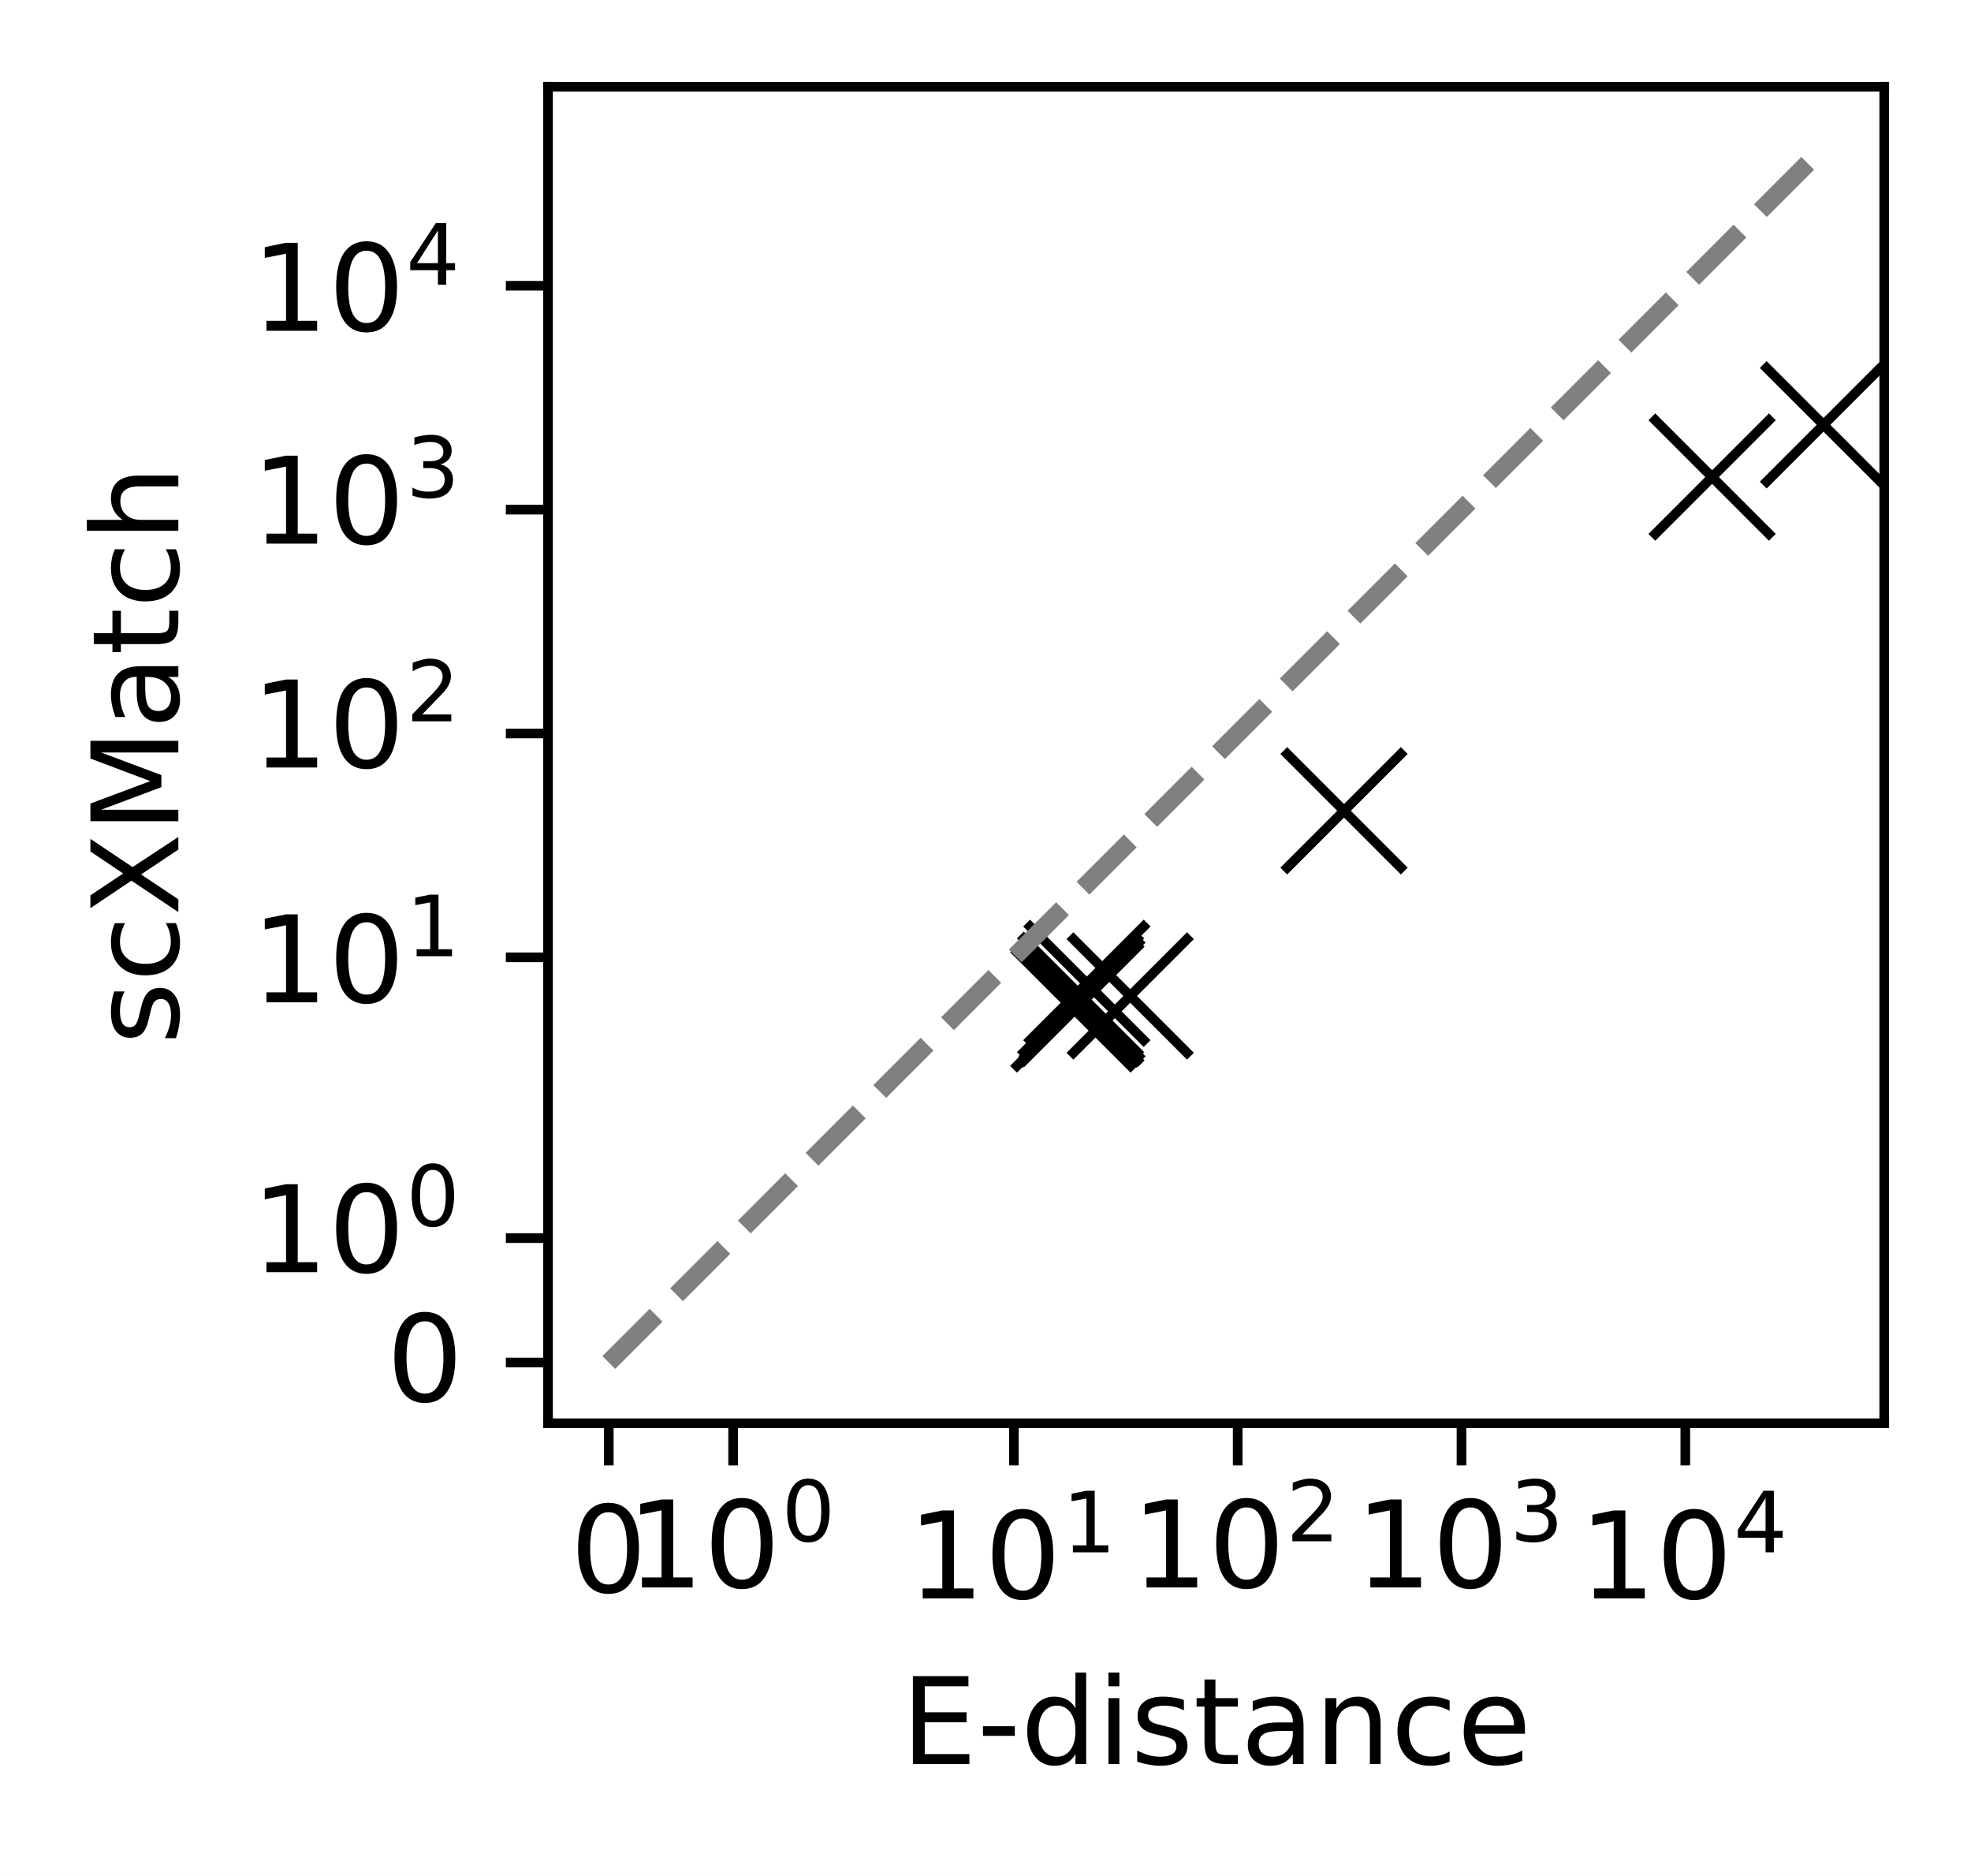
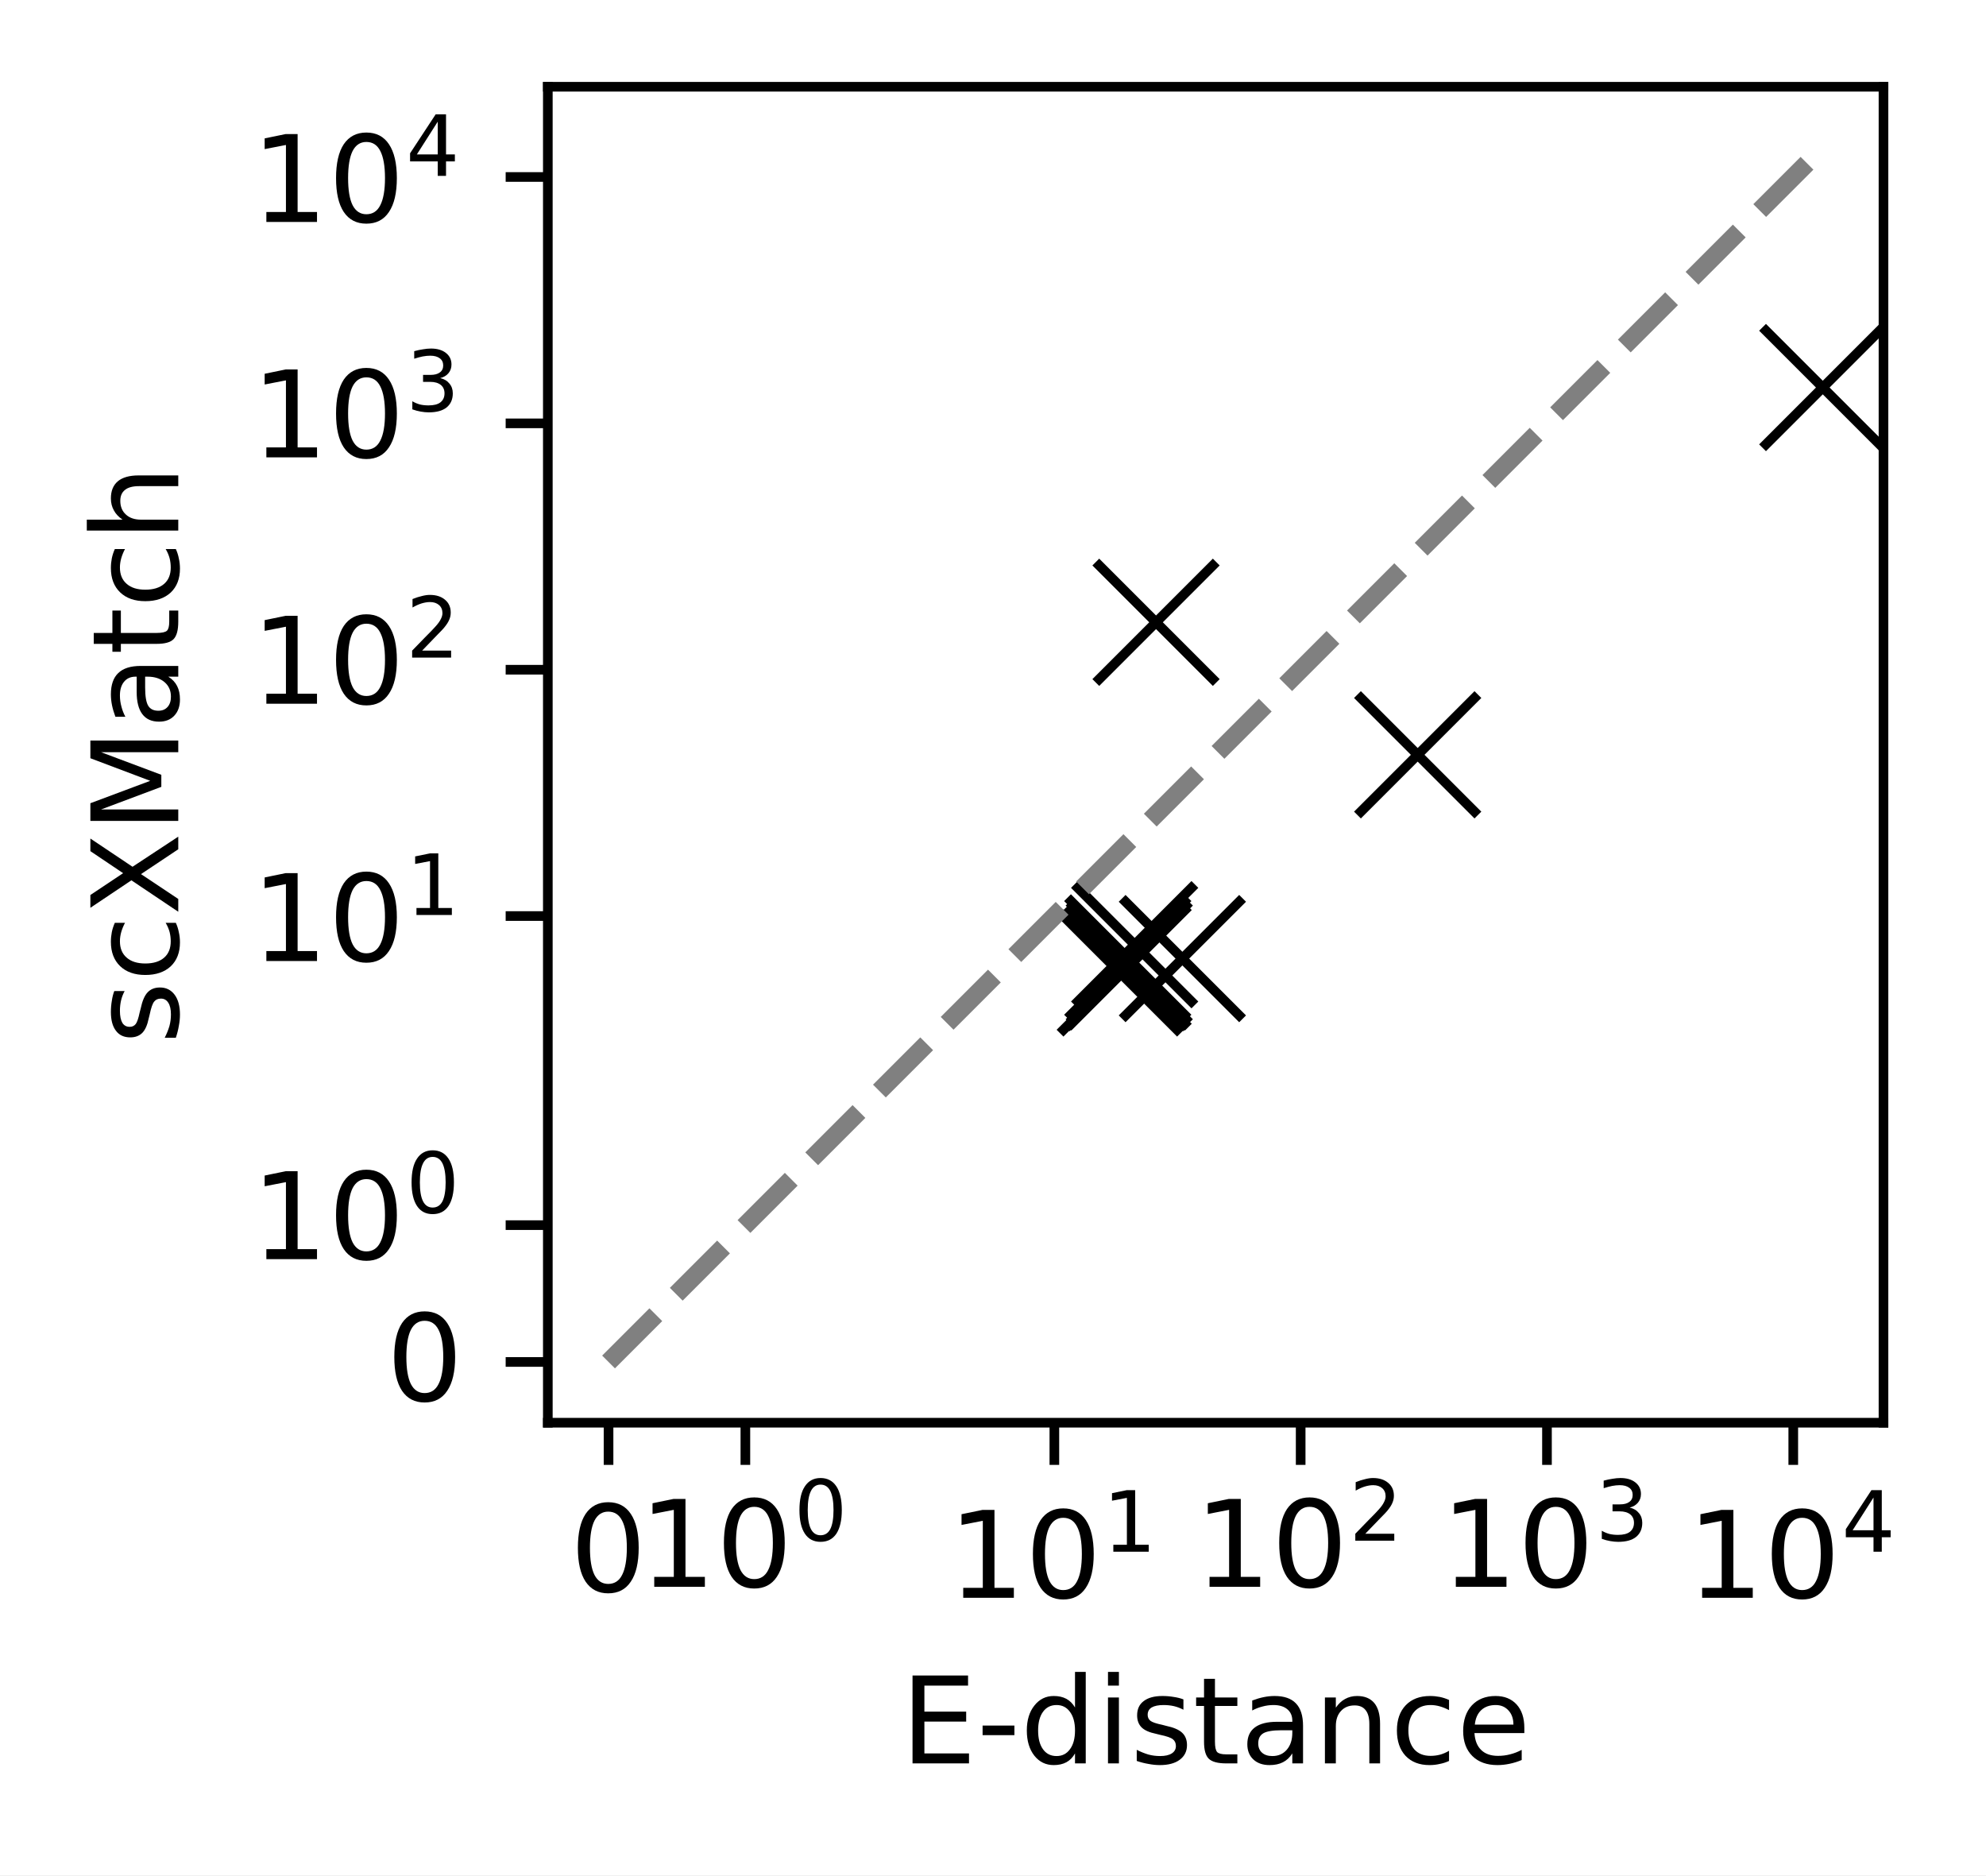
- <svg xmlns="http://www.w3.org/2000/svg" xmlns:xlink="http://www.w3.org/1999/xlink" width="163.558pt" height="155.636pt" viewBox="0 0 163.558 155.636" version="1.1">
+ <svg xmlns="http://www.w3.org/2000/svg" xmlns:xlink="http://www.w3.org/1999/xlink" width="164.868pt" height="155.636pt" viewBox="0 0 164.868 155.636" version="1.1">
  <defs>
    <style type="text/css">*{stroke-linejoin: round; stroke-linecap: butt}</style>
  </defs>
  <g id="figure_1">
    <g id="patch_1">
-       <path d="M 0 155.636  L 163.558 155.636  L 163.558 0  L 0 0  z " style="fill: #ffffff" />
+       <path d="M 0 155.636  L 164.868 155.636  L 164.868 0  L 0 0  z " style="fill: #ffffff" />
    </g>
    <g id="axes_1">
      <g id="patch_2">
        <path d="M 45.478 118.08  L 156.358 118.08  L 156.358 7.2  L 45.478 7.2  z " style="fill: #ffffff" />
      </g>
      <g id="PathCollection_1">
        <defs>
-           <path id="ma3824fad22" d="M -5 5  L 5 -5  M -5 -5  L 5 5  " style="stroke: #000000; stroke-width: 0.8" />
+           <path id="mf04d05f66e" d="M -5 5  L 5 -5  M -5 -5  L 5 5  " style="stroke: #000000; stroke-width: 0.8" />
        </defs>
-         <g clip-path="url(#pe00584b06b)">
-           <use xlink:href="#ma3824fad22" x="89.698" y="83.255" style="stroke: #000000; stroke-width: 0.8" />
-           <use xlink:href="#ma3824fad22" x="93.786" y="82.629" style="stroke: #000000; stroke-width: 0.8" />
-           <use xlink:href="#ma3824fad22" x="111.53" y="67.268" style="stroke: #000000; stroke-width: 0.8" />
-           <use xlink:href="#ma3824fad22" x="90.189" y="81.582" style="stroke: #000000; stroke-width: 0.8" />
-           <use xlink:href="#ma3824fad22" x="89.669" y="82.578" style="stroke: #000000; stroke-width: 0.8" />
-           <use xlink:href="#ma3824fad22" x="89.782" y="82.918" style="stroke: #000000; stroke-width: 0.8" />
-           <use xlink:href="#ma3824fad22" x="89.566" y="83.311" style="stroke: #000000; stroke-width: 0.8" />
-           <use xlink:href="#ma3824fad22" x="89.102" y="83.711" style="stroke: #000000; stroke-width: 0.8" />
-           <use xlink:href="#ma3824fad22" x="151.318" y="35.245" style="stroke: #000000; stroke-width: 0.8" />
-           <use xlink:href="#ma3824fad22" x="142.075" y="39.58" style="stroke: #000000; stroke-width: 0.8" />
+         <g clip-path="url(#peaa2fe5218)">
+           <use xlink:href="#mf04d05f66e" x="93.653" y="80.248" style="stroke: #000000; stroke-width: 0.8" />
+           <use xlink:href="#mf04d05f66e" x="98.154" y="79.559" style="stroke: #000000; stroke-width: 0.8" />
+           <use xlink:href="#mf04d05f66e" x="117.689" y="62.647" style="stroke: #000000; stroke-width: 0.8" />
+           <use xlink:href="#mf04d05f66e" x="94.194" y="78.406" style="stroke: #000000; stroke-width: 0.8" />
+           <use xlink:href="#mf04d05f66e" x="93.621" y="79.503" style="stroke: #000000; stroke-width: 0.8" />
+           <use xlink:href="#mf04d05f66e" x="93.745" y="79.877" style="stroke: #000000; stroke-width: 0.8" />
+           <use xlink:href="#mf04d05f66e" x="93.508" y="80.31" style="stroke: #000000; stroke-width: 0.8" />
+           <use xlink:href="#mf04d05f66e" x="92.998" y="80.751" style="stroke: #000000; stroke-width: 0.8" />
+           <use xlink:href="#mf04d05f66e" x="95.968" y="51.648" style="stroke: #000000; stroke-width: 0.8" />
+           <use xlink:href="#mf04d05f66e" x="151.318" y="32.164" style="stroke: #000000; stroke-width: 0.8" />
        </g>
      </g>
      <g id="matplotlib.axis_1">
        <g id="xtick_1">
          <g id="line2d_1">
            <defs>
-               <path id="m10de6da91d" d="M 0 0  L 0 3.5  " style="stroke: #000000; stroke-width: 0.8" />
+               <path id="m9c0e2b5e80" d="M 0 0  L 0 3.5  " style="stroke: #000000; stroke-width: 0.8" />
            </defs>
            <g>
-               <use xlink:href="#m10de6da91d" x="50.518" y="118.08" style="stroke: #000000; stroke-width: 0.8" />
+               <use xlink:href="#m9c0e2b5e80" x="50.518" y="118.08" style="stroke: #000000; stroke-width: 0.8" />
            </g>
          </g>
          <g id="text_1">
            <g transform="translate(47.31813 132.6784)">
              <text>
                <tspan style="font: 10px 'DejaVu Sans'" x="0" y="-0.578">0</tspan>
              </text>
            </g>
          </g>
        </g>
        <g id="xtick_2">
          <g id="line2d_2">
            <g>
-               <use xlink:href="#m10de6da91d" x="60.836" y="118.08" style="stroke: #000000; stroke-width: 0.8" />
+               <use xlink:href="#m9c0e2b5e80" x="61.877" y="118.08" style="stroke: #000000; stroke-width: 0.8" />
            </g>
          </g>
          <g id="text_2">
-             <g transform="translate(52.03579 132.6784)">
+             <g transform="translate(53.07741 132.6784)">
              <text>
                <tspan style="font: 10px 'DejaVu Sans'" x="0 6.362" y="-0.977">10</tspan>
                <tspan style="font: 7px 'DejaVu Sans'" x="12.82" y="-4.805">0</tspan>
              </text>
            </g>
          </g>
        </g>
        <g id="xtick_3">
          <g id="line2d_3">
            <g>
-               <use xlink:href="#m10de6da91d" x="84.135" y="118.08" style="stroke: #000000; stroke-width: 0.8" />
+               <use xlink:href="#m9c0e2b5e80" x="87.528" y="118.08" style="stroke: #000000; stroke-width: 0.8" />
            </g>
          </g>
          <g id="text_3">
-             <g transform="translate(75.33459 132.6784)">
+             <g transform="translate(78.72834 132.6784)">
              <text>
                <tspan style="font: 10px 'DejaVu Sans'" x="0 6.362" y="-0.064">10</tspan>
                <tspan style="font: 7px 'DejaVu Sans'" x="12.82" y="-3.892">1</tspan>
              </text>
            </g>
          </g>
        </g>
        <g id="xtick_4">
          <g id="line2d_4">
            <g>
-               <use xlink:href="#m10de6da91d" x="102.706" y="118.08" style="stroke: #000000; stroke-width: 0.8" />
+               <use xlink:href="#m9c0e2b5e80" x="107.975" y="118.08" style="stroke: #000000; stroke-width: 0.8" />
            </g>
          </g>
          <g id="text_4">
-             <g transform="translate(93.9064 132.6784)">
+             <g transform="translate(99.17505 132.6784)">
              <text>
                <tspan style="font: 10px 'DejaVu Sans'" x="0 6.362" y="-0.977">10</tspan>
                <tspan style="font: 7px 'DejaVu Sans'" x="12.82" y="-4.805">2</tspan>
              </text>
            </g>
          </g>
        </g>
        <g id="xtick_5">
          <g id="line2d_5">
            <g>
-               <use xlink:href="#m10de6da91d" x="121.278" y="118.08" style="stroke: #000000; stroke-width: 0.8" />
+               <use xlink:href="#m9c0e2b5e80" x="128.422" y="118.08" style="stroke: #000000; stroke-width: 0.8" />
            </g>
          </g>
          <g id="text_5">
-             <g transform="translate(112.4782 132.6784)">
+             <g transform="translate(119.6218 132.6784)">
              <text>
                <tspan style="font: 10px 'DejaVu Sans'" x="0 6.362" y="-0.977">10</tspan>
                <tspan style="font: 7px 'DejaVu Sans'" x="12.82" y="-4.805">3</tspan>
              </text>
            </g>
          </g>
        </g>
        <g id="xtick_6">
          <g id="line2d_6">
            <g>
-               <use xlink:href="#m10de6da91d" x="139.85" y="118.08" style="stroke: #000000; stroke-width: 0.8" />
+               <use xlink:href="#m9c0e2b5e80" x="148.868" y="118.08" style="stroke: #000000; stroke-width: 0.8" />
            </g>
          </g>
          <g id="text_6">
-             <g transform="translate(131.05 132.6784)">
+             <g transform="translate(140.0685 132.6784)">
              <text>
                <tspan style="font: 10px 'DejaVu Sans'" x="0 6.362" y="-0.064">10</tspan>
                <tspan style="font: 7px 'DejaVu Sans'" x="12.82" y="-3.892">4</tspan>
              </text>
            </g>
          </g>
        </g>
        <g id="text_7">
          <text style="font: 10px 'DejaVu Sans', 'Bitstream Vera Sans', 'Computer Modern Sans Serif', 'Lucida Grande', 'Verdana', 'Geneva', 'Lucid', 'Arial', 'Helvetica', 'Avant Garde', sans-serif; text-anchor: middle" x="100.918" y="146.357" transform="rotate(-0 100.9181 146.3566)">E-distance</text>
        </g>
      </g>
      <g id="matplotlib.axis_2">
        <g id="ytick_1">
          <g id="line2d_7">
            <defs>
-               <path id="m4ee277b34f" d="M 0 0  L -3.5 0  " style="stroke: #000000; stroke-width: 0.8" />
+               <path id="mdf044dd098" d="M 0 0  L -3.5 0  " style="stroke: #000000; stroke-width: 0.8" />
            </defs>
            <g>
-               <use xlink:href="#m4ee277b34f" x="45.478" y="113.04" style="stroke: #000000; stroke-width: 0.8" />
+               <use xlink:href="#mdf044dd098" x="45.478" y="113.04" style="stroke: #000000; stroke-width: 0.8" />
            </g>
          </g>
          <g id="text_8">
            <g transform="translate(32.07812 116.8392)">
              <text>
                <tspan style="font: 10px 'DejaVu Sans'" x="0" y="-0.578">0</tspan>
              </text>
            </g>
          </g>
        </g>
        <g id="ytick_2">
          <g id="line2d_8">
            <g>
-               <use xlink:href="#m4ee277b34f" x="45.478" y="102.722" style="stroke: #000000; stroke-width: 0.8" />
+               <use xlink:href="#mdf044dd098" x="45.478" y="101.681" style="stroke: #000000; stroke-width: 0.8" />
            </g>
          </g>
          <g id="text_9">
-             <g transform="translate(20.87813 106.5216)">
+             <g transform="translate(20.87813 105.4799)">
              <text>
                <tspan style="font: 10px 'DejaVu Sans'" x="0 6.362" y="-0.977">10</tspan>
                <tspan style="font: 7px 'DejaVu Sans'" x="12.82" y="-4.805">0</tspan>
              </text>
            </g>
          </g>
        </g>
        <g id="ytick_3">
          <g id="line2d_9">
            <g>
-               <use xlink:href="#m4ee277b34f" x="45.478" y="79.424" style="stroke: #000000; stroke-width: 0.8" />
+               <use xlink:href="#mdf044dd098" x="45.478" y="76.03" style="stroke: #000000; stroke-width: 0.8" />
            </g>
          </g>
          <g id="text_10">
-             <g transform="translate(20.87813 83.22275)">
+             <g transform="translate(20.87813 79.82901)">
              <text>
                <tspan style="font: 10px 'DejaVu Sans'" x="0 6.362" y="-0.064">10</tspan>
                <tspan style="font: 7px 'DejaVu Sans'" x="12.82" y="-3.892">1</tspan>
              </text>
            </g>
          </g>
        </g>
        <g id="ytick_4">
          <g id="line2d_10">
            <g>
-               <use xlink:href="#m4ee277b34f" x="45.478" y="60.852" style="stroke: #000000; stroke-width: 0.8" />
+               <use xlink:href="#mdf044dd098" x="45.478" y="55.583" style="stroke: #000000; stroke-width: 0.8" />
            </g>
          </g>
          <g id="text_11">
-             <g transform="translate(20.87813 64.65095)">
+             <g transform="translate(20.87813 59.38229)">
              <text>
                <tspan style="font: 10px 'DejaVu Sans'" x="0 6.362" y="-0.977">10</tspan>
                <tspan style="font: 7px 'DejaVu Sans'" x="12.82" y="-4.805">2</tspan>
              </text>
            </g>
          </g>
        </g>
        <g id="ytick_5">
          <g id="line2d_11">
            <g>
-               <use xlink:href="#m4ee277b34f" x="45.478" y="42.28" style="stroke: #000000; stroke-width: 0.8" />
+               <use xlink:href="#mdf044dd098" x="45.478" y="35.136" style="stroke: #000000; stroke-width: 0.8" />
            </g>
          </g>
          <g id="text_12">
-             <g transform="translate(20.87813 46.07914)">
+             <g transform="translate(20.87813 38.93558)">
              <text>
                <tspan style="font: 10px 'DejaVu Sans'" x="0 6.362" y="-0.977">10</tspan>
                <tspan style="font: 7px 'DejaVu Sans'" x="12.82" y="-4.805">3</tspan>
              </text>
            </g>
          </g>
        </g>
        <g id="ytick_6">
          <g id="line2d_12">
            <g>
-               <use xlink:href="#m4ee277b34f" x="45.478" y="23.708" style="stroke: #000000; stroke-width: 0.8" />
+               <use xlink:href="#mdf044dd098" x="45.478" y="14.69" style="stroke: #000000; stroke-width: 0.8" />
            </g>
          </g>
          <g id="text_13">
-             <g transform="translate(20.87813 27.50734)">
+             <g transform="translate(20.87813 18.48887)">
              <text>
                <tspan style="font: 10px 'DejaVu Sans'" x="0 6.362" y="-0.064">10</tspan>
                <tspan style="font: 7px 'DejaVu Sans'" x="12.82" y="-3.892">4</tspan>
              </text>
            </g>
          </g>
        </g>
        <g id="text_14">
          <text style="font: 10px 'DejaVu Sans', 'Bitstream Vera Sans', 'Computer Modern Sans Serif', 'Lucida Grande', 'Verdana', 'Geneva', 'Lucid', 'Arial', 'Helvetica', 'Avant Garde', sans-serif; text-anchor: middle" x="14.798" y="62.64" transform="rotate(-90 14.79844 62.64)">scXMatch</text>
        </g>
      </g>
      <g id="line2d_13">
-         <path d="M 50.518 113.04  L 151.318 12.24  " clip-path="url(#pe00584b06b)" style="fill: none; stroke-dasharray: 5.55,2.4; stroke-dashoffset: 0; stroke: #808080; stroke-width: 1.5" />
+         <path d="M 50.518 113.04  L 151.318 12.24  " clip-path="url(#peaa2fe5218)" style="fill: none; stroke-dasharray: 5.55,2.4; stroke-dashoffset: 0; stroke: #808080; stroke-width: 1.5" />
      </g>
      <g id="patch_3">
        <path d="M 45.478 118.08  L 45.478 7.2  " style="fill: none; stroke: #000000; stroke-width: 0.8; stroke-linejoin: miter; stroke-linecap: square" />
      </g>
      <g id="patch_4">
        <path d="M 156.358 118.08  L 156.358 7.2  " style="fill: none; stroke: #000000; stroke-width: 0.8; stroke-linejoin: miter; stroke-linecap: square" />
      </g>
      <g id="patch_5">
        <path d="M 45.478 118.08  L 156.358 118.08  " style="fill: none; stroke: #000000; stroke-width: 0.8; stroke-linejoin: miter; stroke-linecap: square" />
      </g>
      <g id="patch_6">
        <path d="M 45.478 7.2  L 156.358 7.2  " style="fill: none; stroke: #000000; stroke-width: 0.8; stroke-linejoin: miter; stroke-linecap: square" />
      </g>
    </g>
  </g>
  <defs>
-     <clipPath id="pe00584b06b">
+     <clipPath id="peaa2fe5218">
      <rect x="45.478" y="7.2" width="110.88" height="110.88" />
    </clipPath>
  </defs>
</svg>
